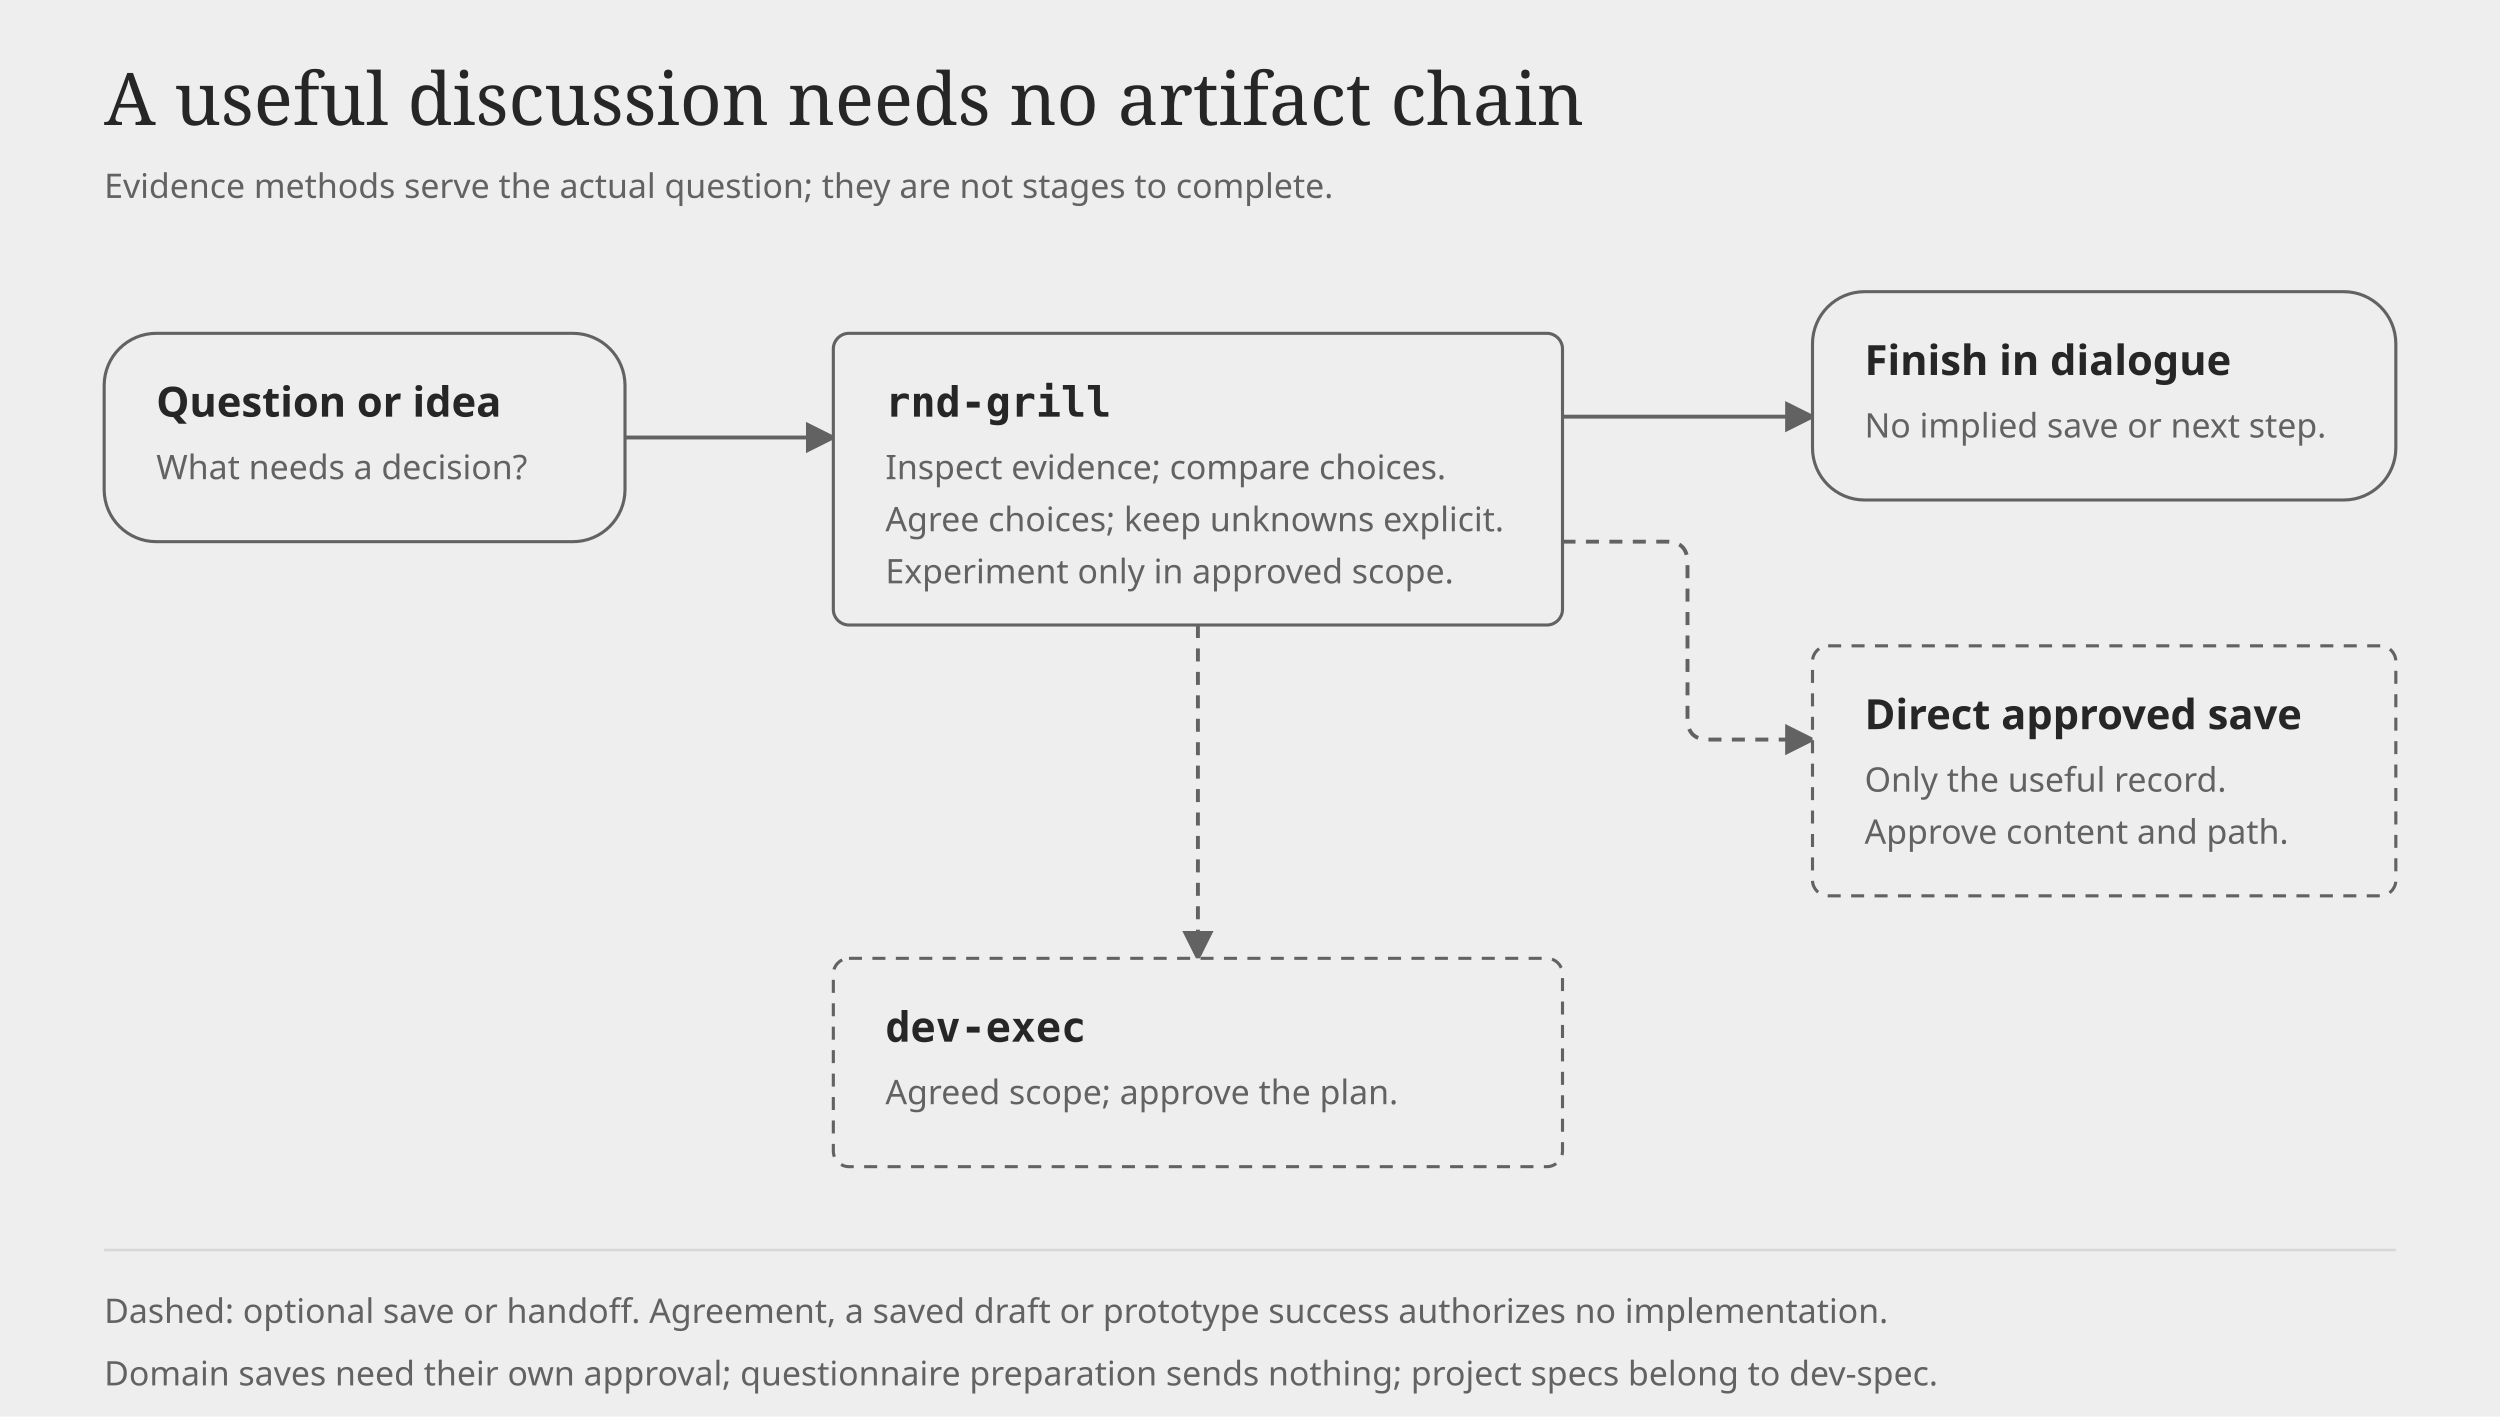
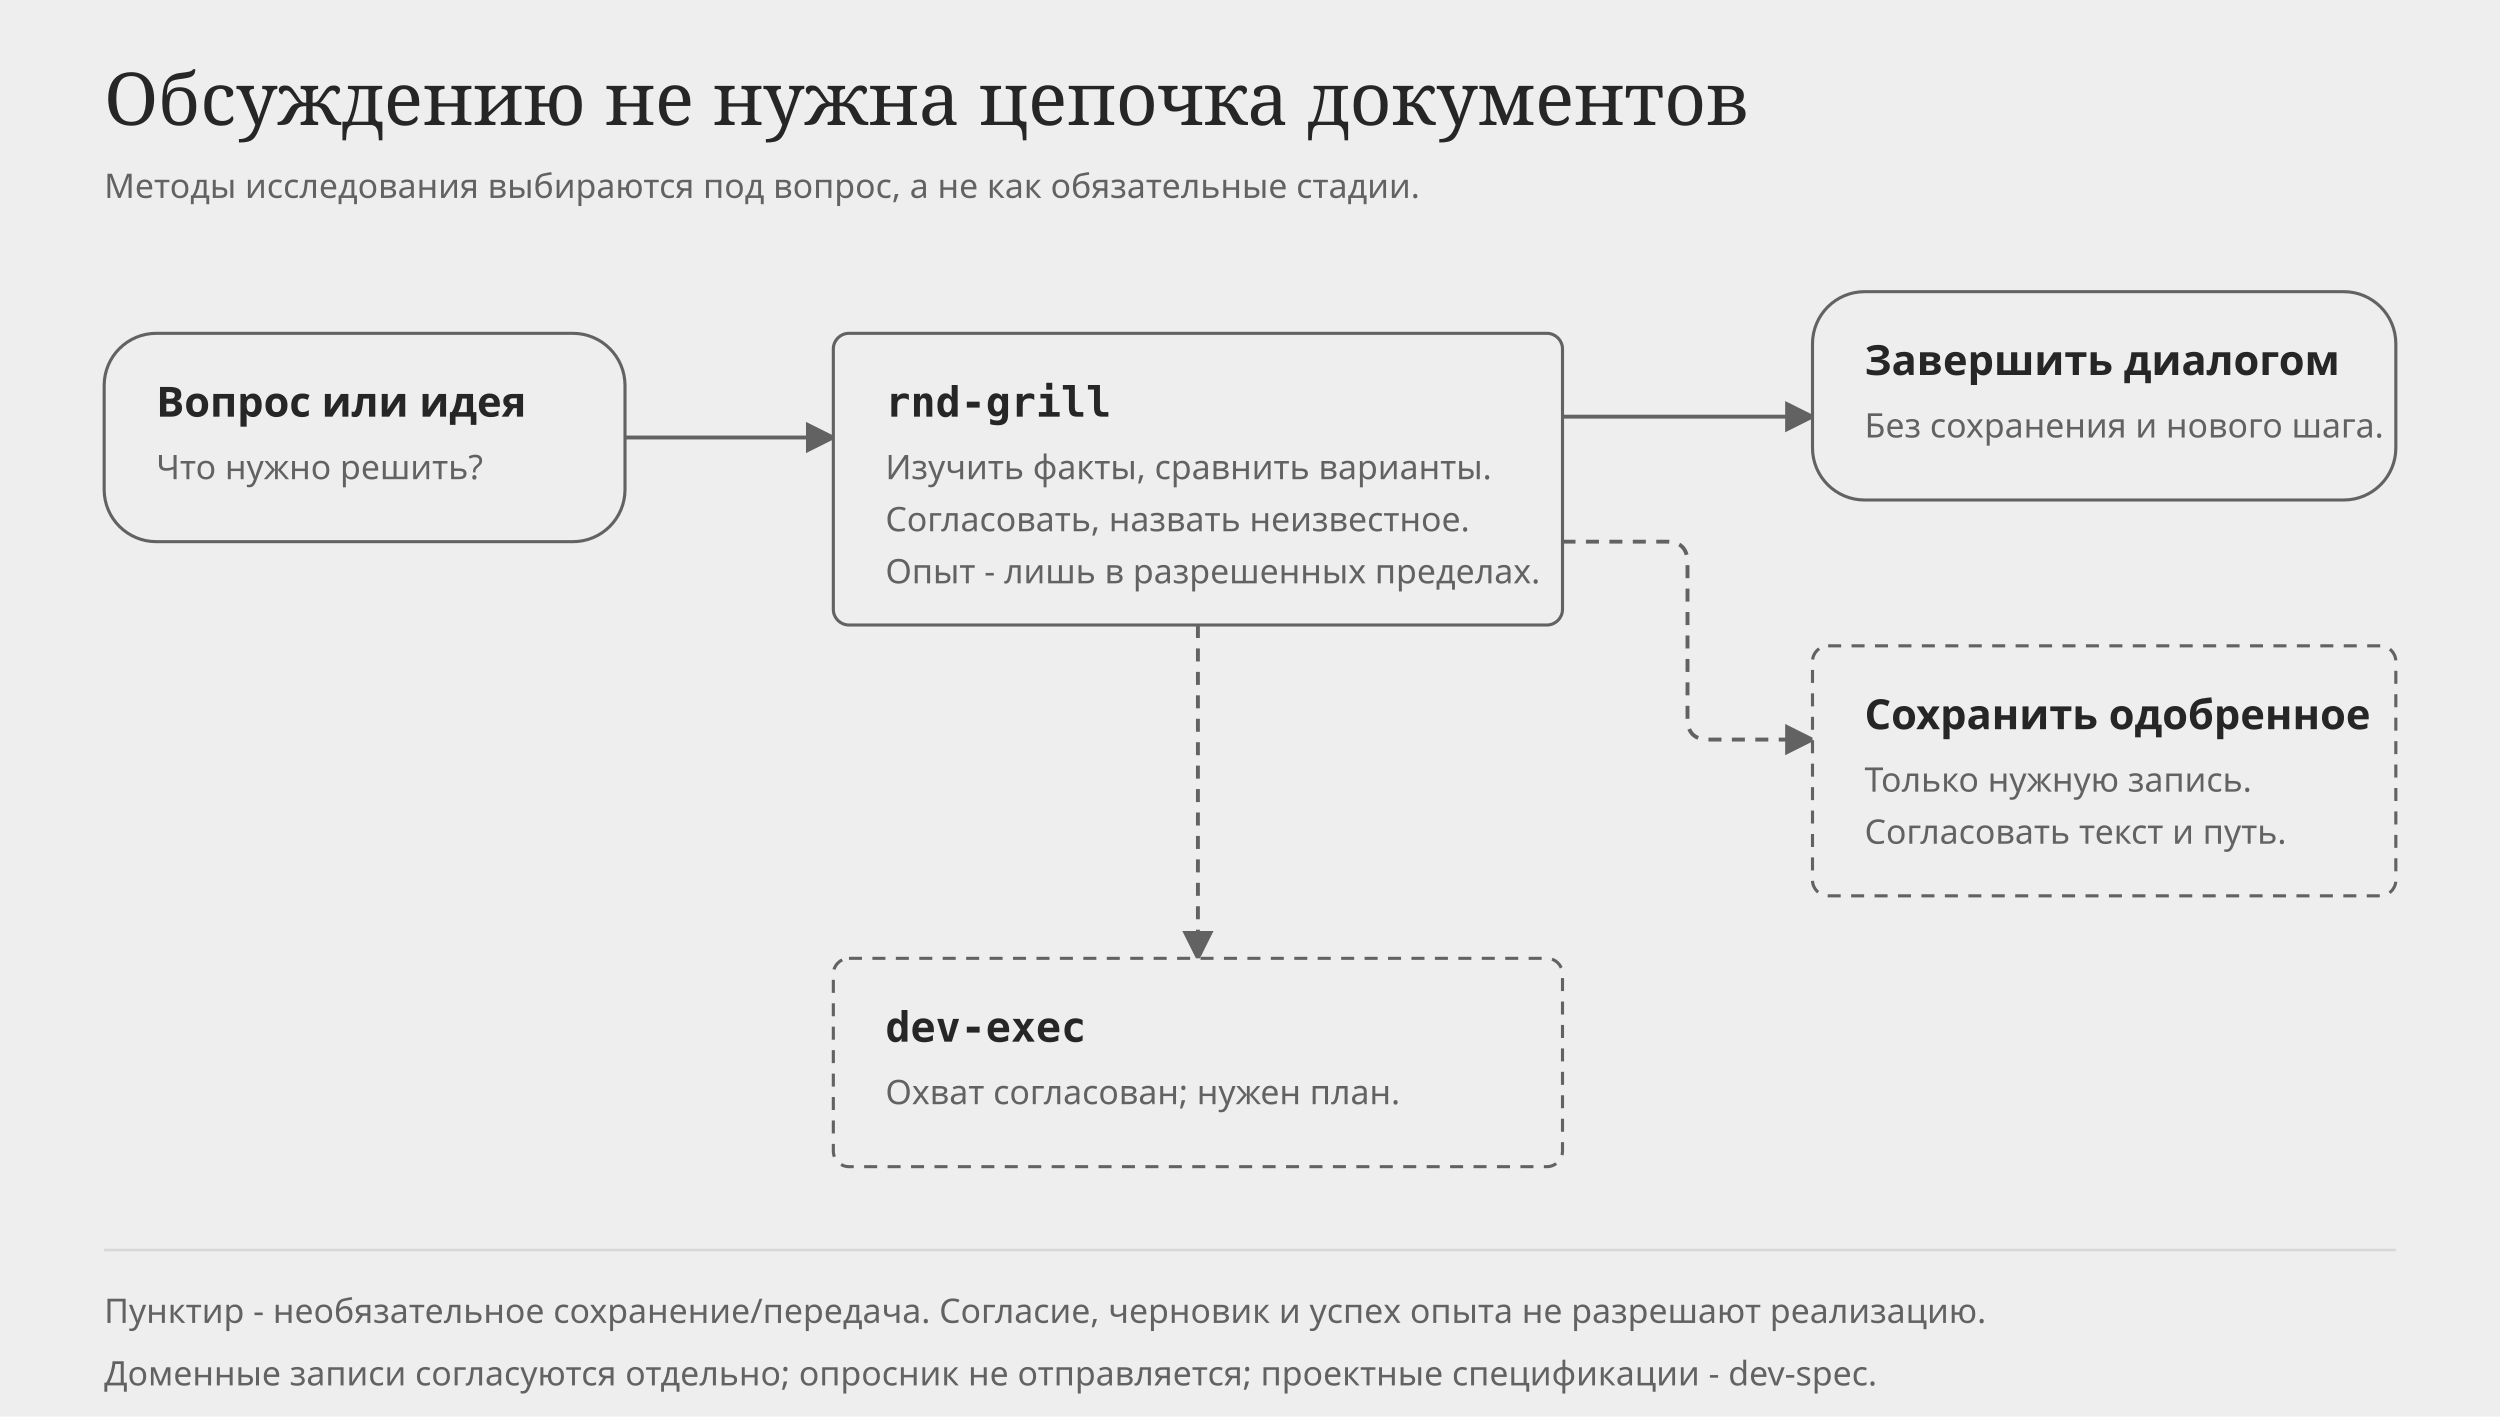
<svg xmlns="http://www.w3.org/2000/svg" width="960" height="544" viewBox="0 0 960 544" role="img" aria-labelledby="grill-light-title grill-light-desc">
  <defs>
    <marker id="grill-light-arrow" markerWidth="8" markerHeight="8" refX="7" refY="4" orient="auto">
      <path d="M0 0 L8 4 L0 8 Z" fill="#626262" />
    </marker>
  </defs>
  <style>text{font-family:'Geist',system-ui,sans-serif;fill:#262626}.title{font-family:'Instrument Serif',Georgia,serif;font-size:28px}.name{font-size:16px;font-weight:600}.cmd{font-family:'Geist Mono',ui-monospace,monospace}.sub{font-size:13px;fill:#626262}.node{fill:#eeeeee;stroke:#626262;stroke-width:1.2}.optional{stroke-dasharray:5 4}.edge{fill:none;stroke:#626262;stroke-width:1.5;marker-end:url(#grill-light-arrow)}</style>
  <rect width="960" height="544" fill="#eeeeee" />
-   <text class="title" x="40" y="48">A useful discussion needs no artifact chain</text>
-   <text class="sub" x="40" y="76">Evidence methods serve the actual question; they are not stages to complete.</text>
+   <text class="title" x="40" y="48">Обсуждению не нужна цепочка документов</text>
+   <text class="sub" x="40" y="76">Методы исследования выбираются под вопрос, а не как обязательные стадии.</text>
  <path class="edge" d="M240 168 H320" />
  <path class="edge" d="M600 160 H696" />
  <path class="edge optional" d="M600 208 H640 Q648 208 648 216 V276 Q648 284 656 284 H696" />
  <path class="edge optional" d="M460 240 V368" />
  <rect class="node" x="40" y="128" width="200" height="80" rx="20" />
-   <text class="name" x="60" y="160">Question or idea</text>
-   <text class="sub" x="60" y="184">What needs a decision?</text>
+   <text class="name" x="60" y="160">Вопрос или идея</text>
+   <text class="sub" x="60" y="184">Что нужно решить?</text>
  <rect class="node" x="320" y="128" width="280" height="112" rx="6" />
  <text class="name cmd" x="340" y="160">rnd-grill</text>
-   <text class="sub" x="340" y="184">Inspect evidence; compare choices.</text>
-   <text class="sub" x="340" y="204">Agree choices; keep unknowns explicit.</text>
-   <text class="sub" x="340" y="224">Experiment only in approved scope.</text>
+   <text class="sub" x="340" y="184">Изучить факты, сравнить варианты.</text>
+   <text class="sub" x="340" y="204">Согласовать, назвать неизвестное.</text>
+   <text class="sub" x="340" y="224">Опыт - лишь в разрешенных пределах.</text>
  <rect class="node" x="696" y="112" width="224" height="80" rx="20" />
-   <text class="name" x="716" y="144">Finish in dialogue</text>
-   <text class="sub" x="716" y="168">No implied save or next step.</text>
+   <text class="name" x="716" y="144">Завершить диалогом</text>
+   <text class="sub" x="716" y="168">Без сохранения и нового шага.</text>
  <rect class="node optional" x="696" y="248" width="224" height="96" rx="6" />
-   <text class="name" x="716" y="280">Direct approved save</text>
-   <text class="sub" x="716" y="304">Only the useful record.</text>
-   <text class="sub" x="716" y="324">Approve content and path.</text>
+   <text class="name" x="716" y="280">Сохранить одобренное</text>
+   <text class="sub" x="716" y="304">Только нужную запись.</text>
+   <text class="sub" x="716" y="324">Согласовать текст и путь.</text>
  <rect class="node optional" x="320" y="368" width="280" height="80" rx="6" />
  <text class="name cmd" x="340" y="400">dev-exec</text>
-   <text class="sub" x="340" y="424">Agreed scope; approve the plan.</text>
+   <text class="sub" x="340" y="424">Охват согласован; нужен план.</text>
  <path d="M40 480 H920" stroke="#d7d7d7" />
-   <text class="sub" x="40" y="508">Dashed: optional save or handoff. Agreement, a saved draft or prototype success authorizes no implementation.</text>
-   <text class="sub" x="40" y="532">Domain saves need their own approval; questionnaire preparation sends nothing; project specs belong to dev-spec.</text>
+   <text class="sub" x="40" y="508">Пунктир - необязательное сохранение/передача. Согласие, черновик и успех опыта не разрешают реализацию.</text>
+   <text class="sub" x="40" y="532">Доменные записи согласуются отдельно; опросник не отправляется; проектные спецификации - dev-spec.</text>
</svg>
